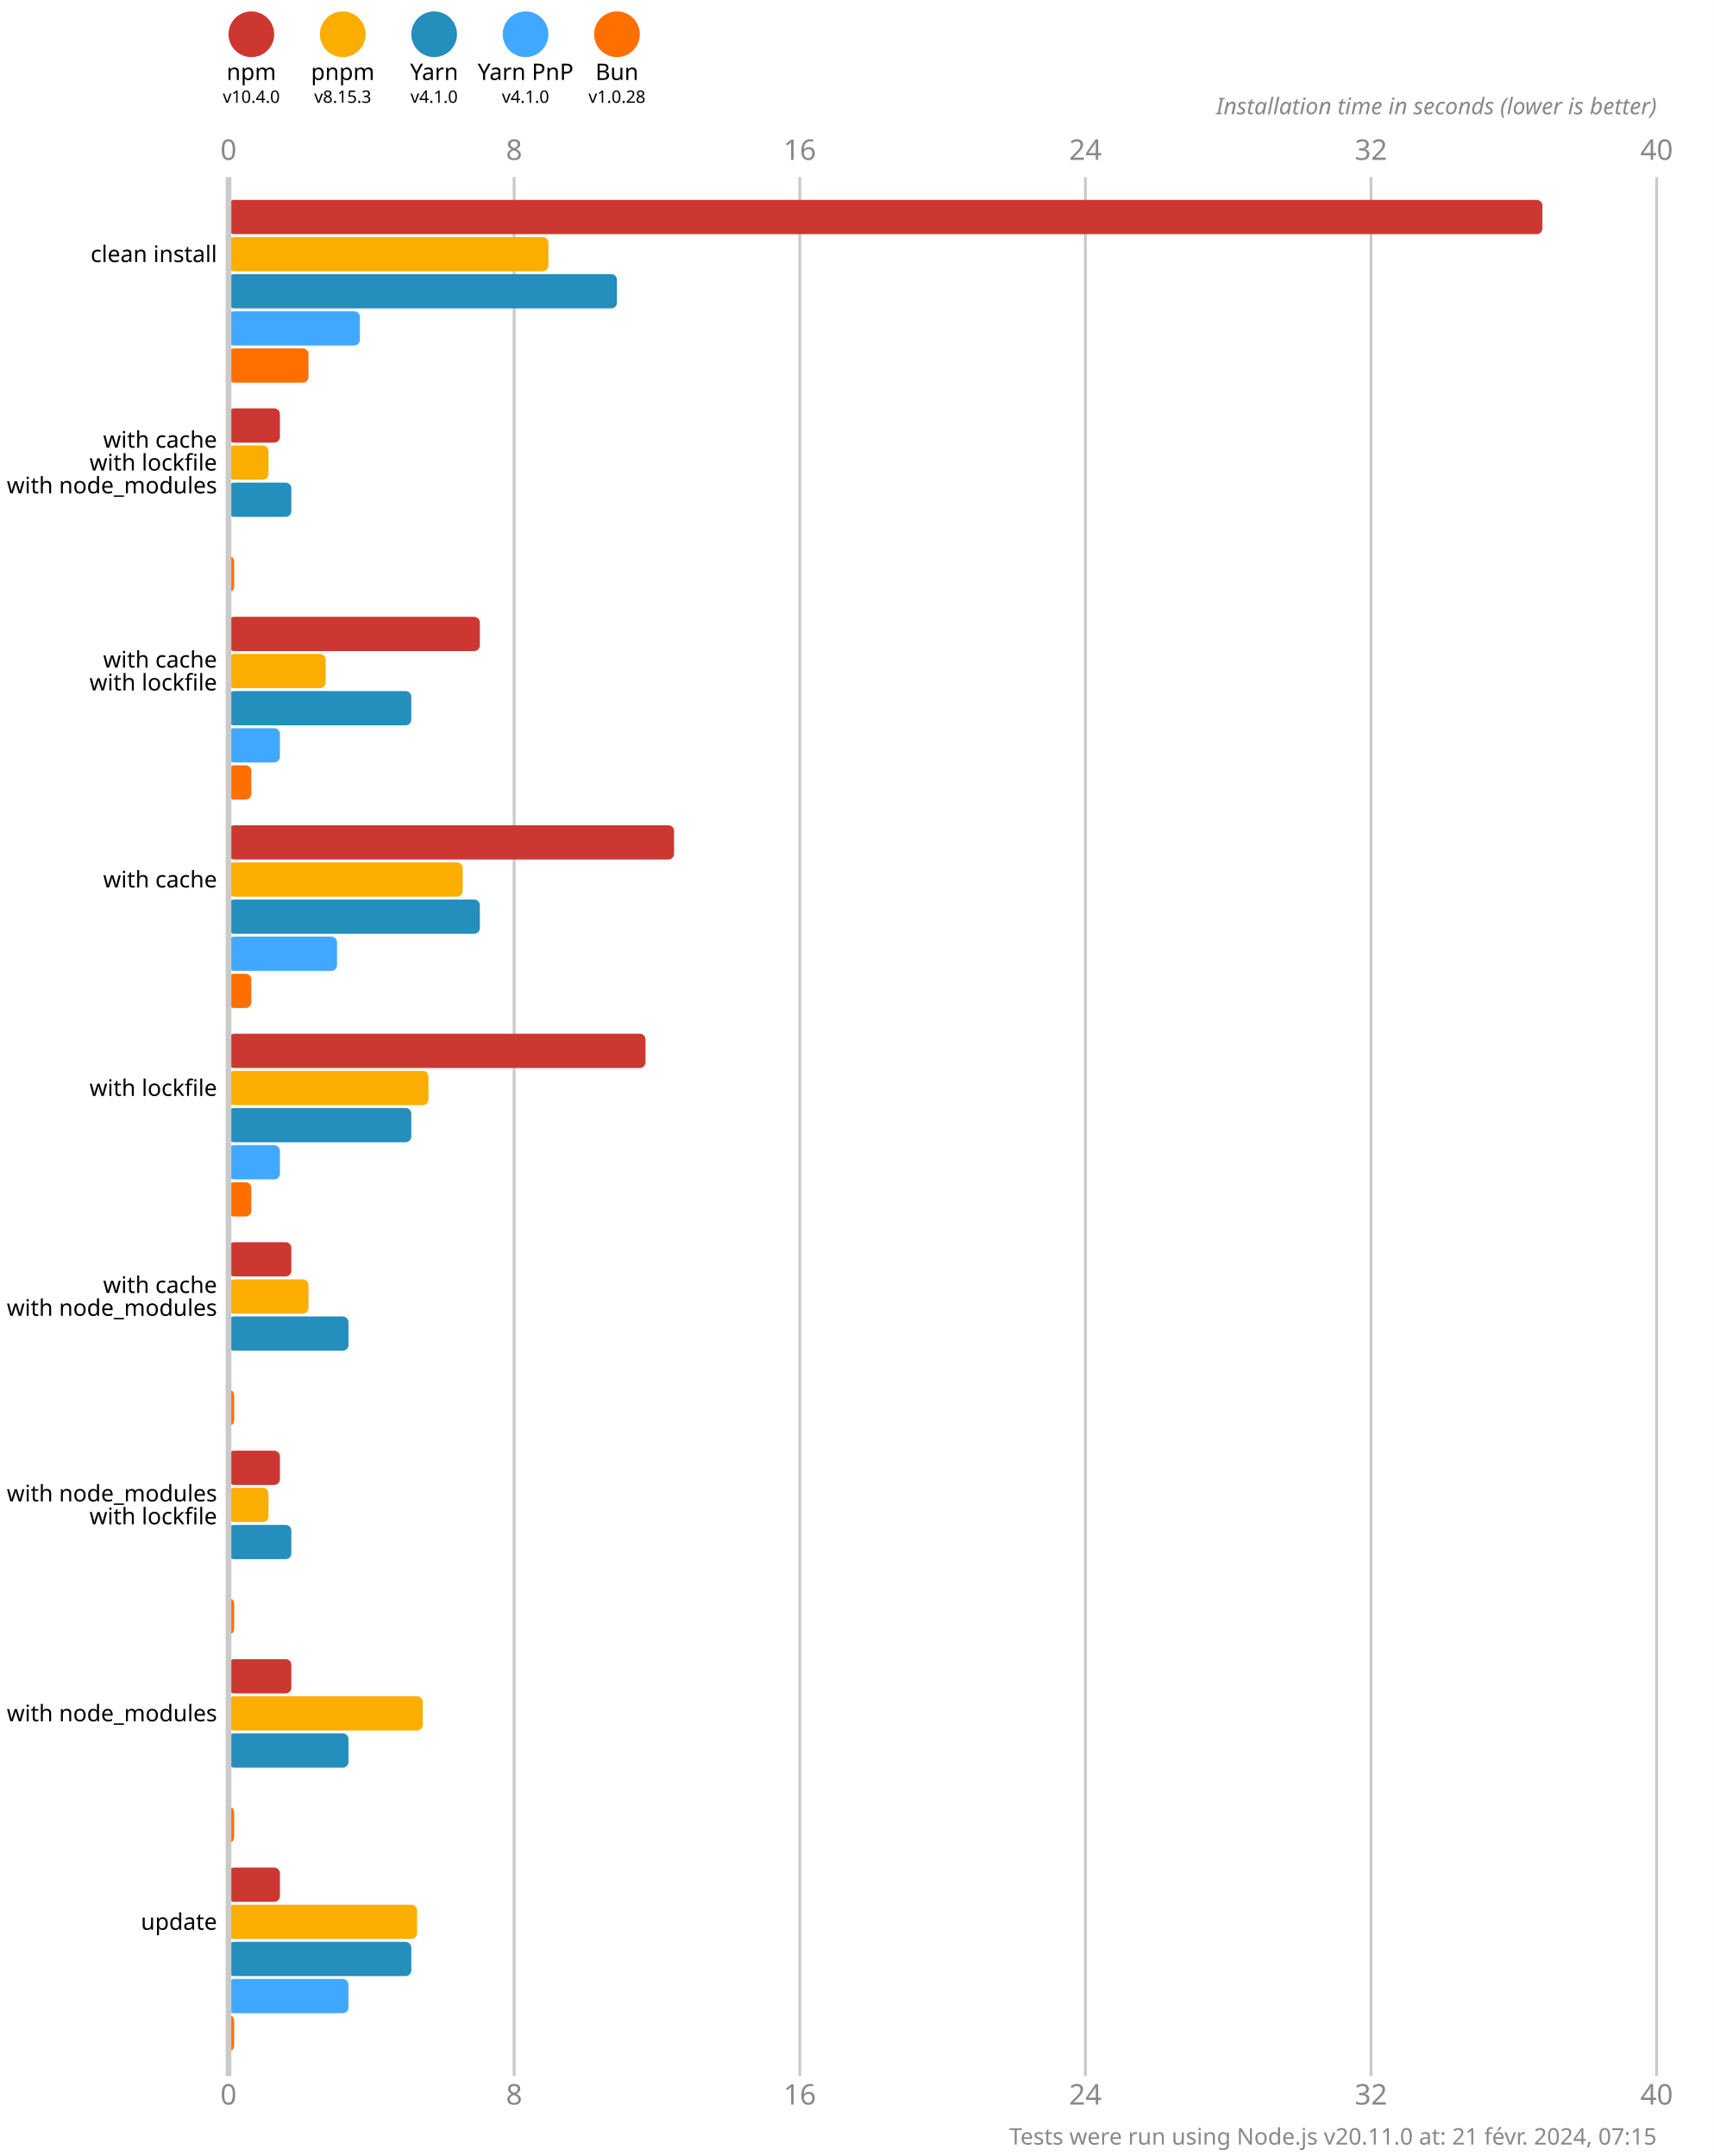
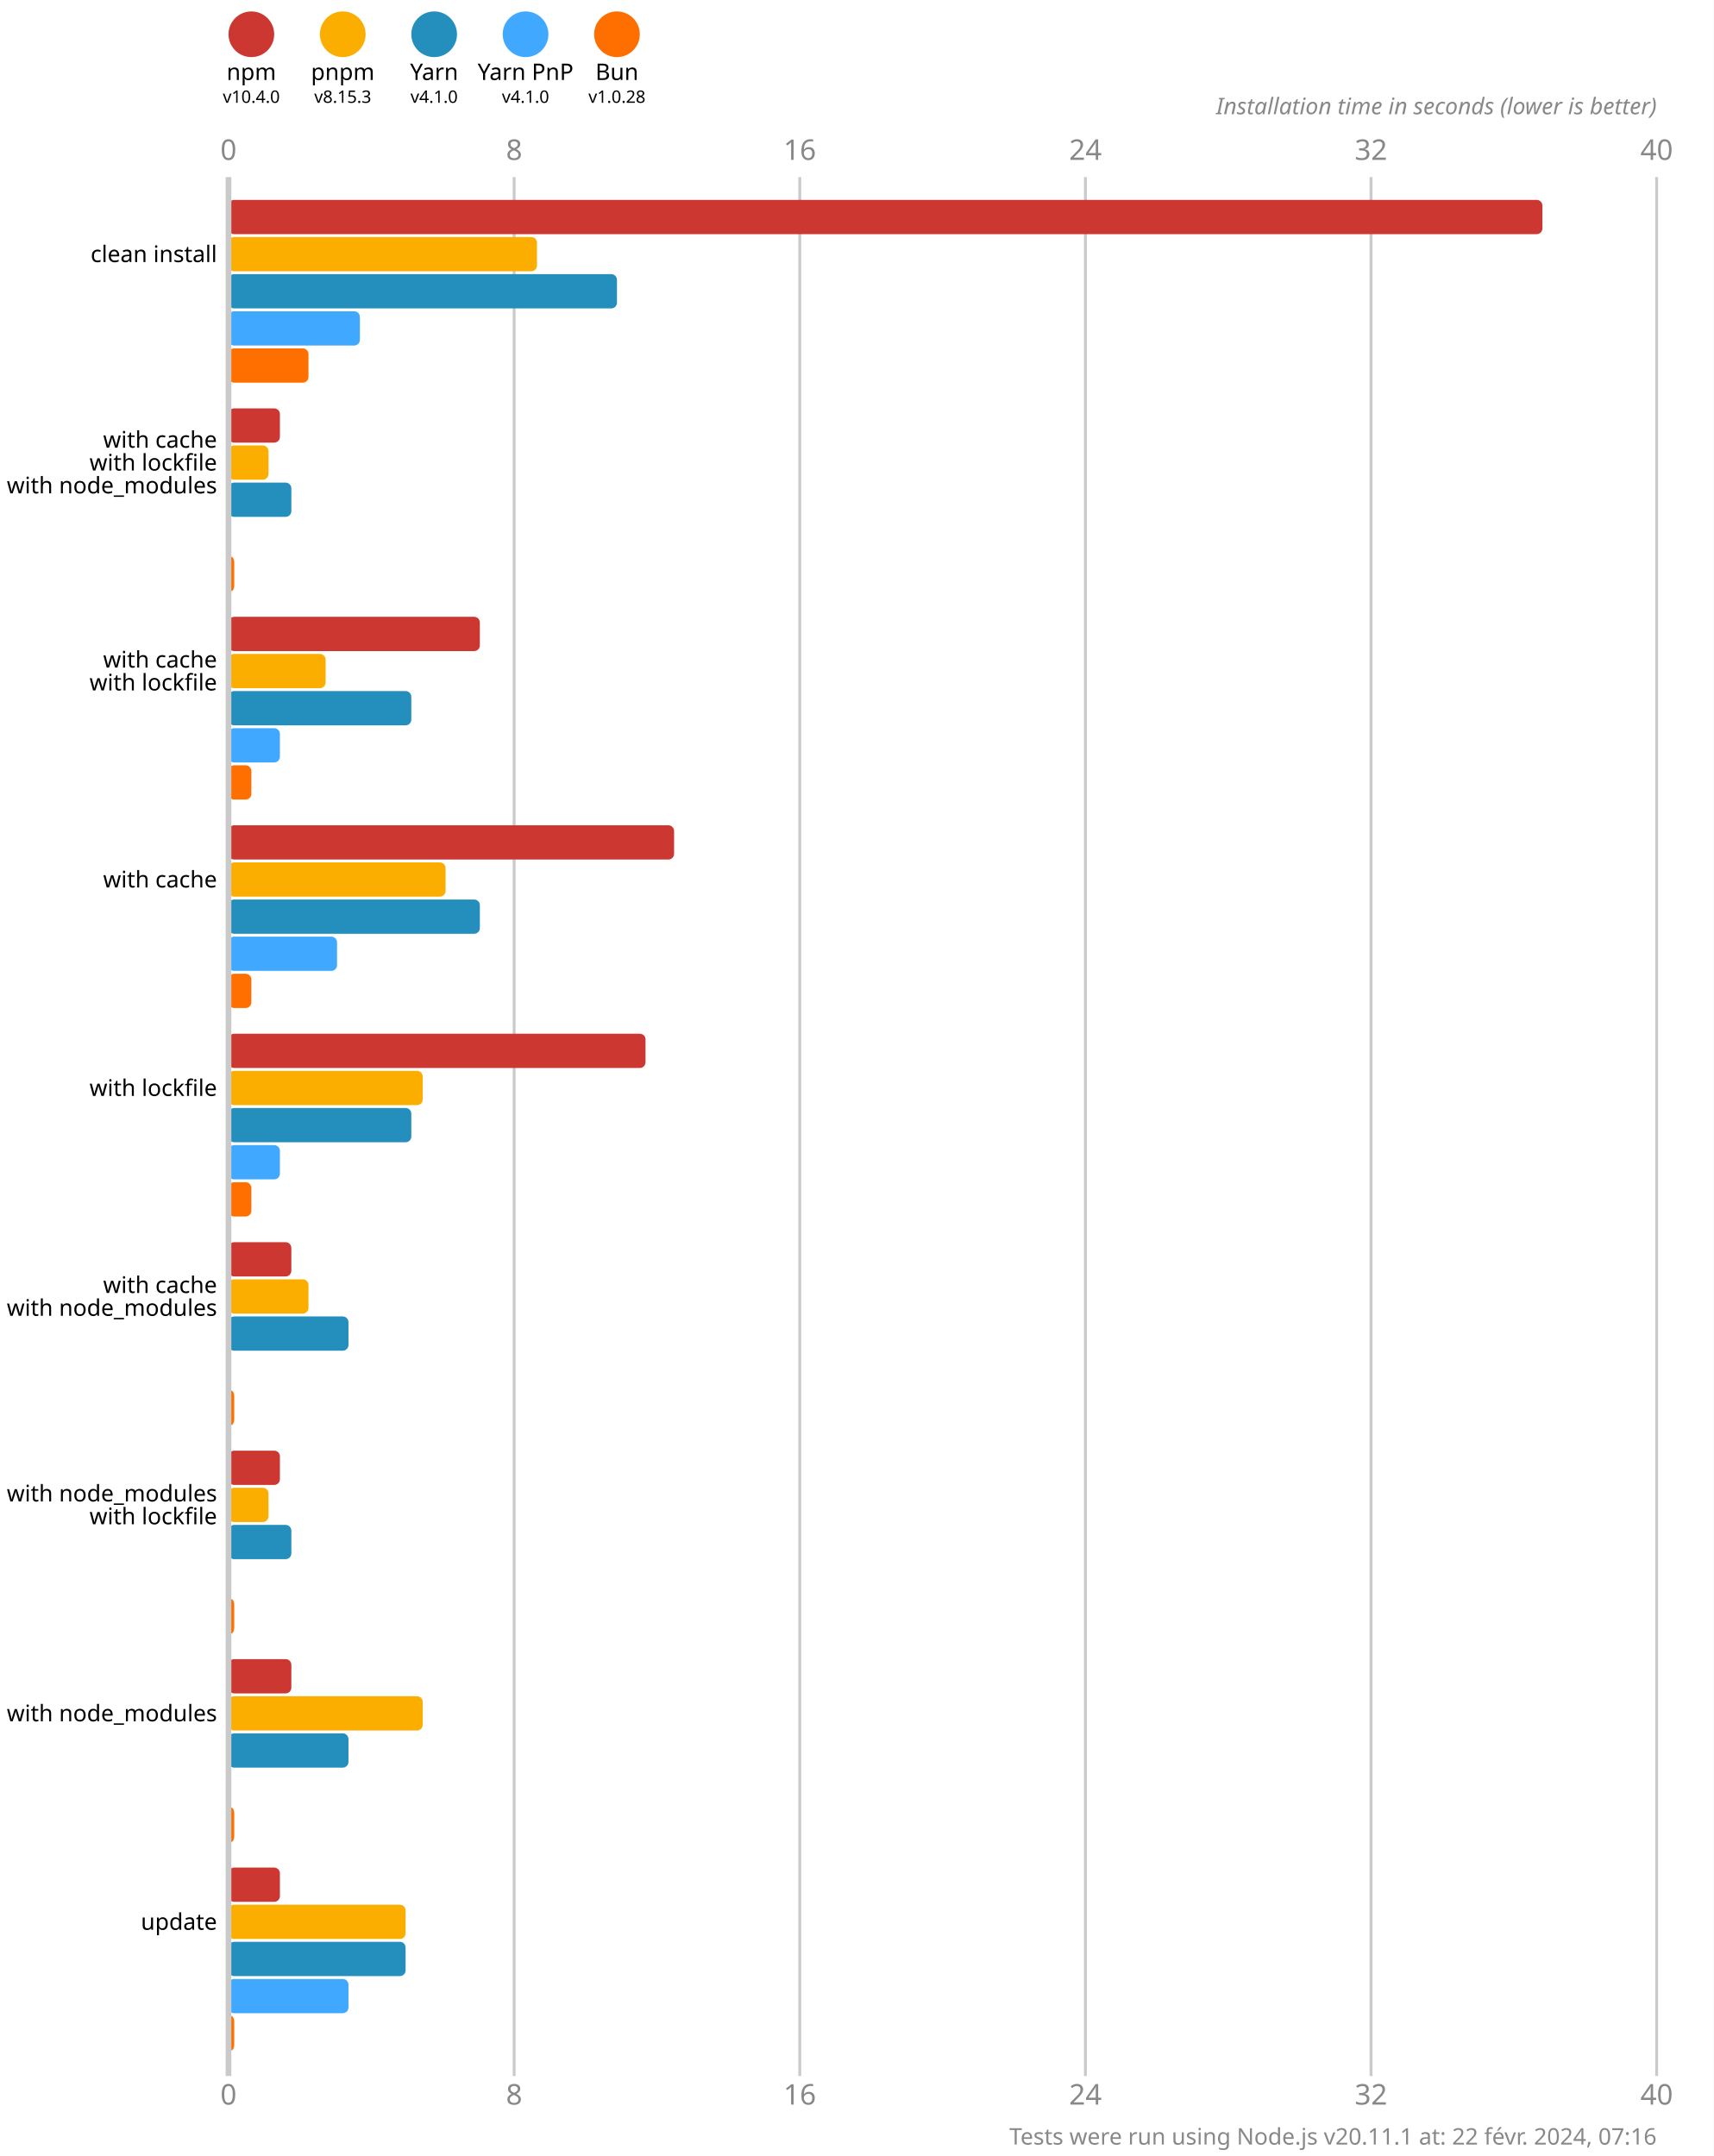
<svg xmlns="http://www.w3.org/2000/svg" version="1.1" viewBox="0 0 300 377.5">
  <style>
    .font { font-family: sans-serif; }
    .s3 { font-size: 3px; }
    .s4 { font-size: 4px; }
    .s5 { font-size: 5px; }
    .line { stroke: #cacaca; }
    .width { stroke-width: 0.5; }
    .text { fill: #888; }
  </style>
  <rect x="0" y="0" width="300" height="377.5" fill="#fff" />
  <circle cx="44" cy="6" r="4" fill="#cd3731" />
  <text x="44" y="14" class="font s4" text-anchor="middle">npm</text>
  <text x="44" y="18" class="font s3" text-anchor="middle">v10.4.0</text>
  <circle cx="60" cy="6" r="4" fill="#fbae00" />
  <text x="60" y="14" class="font s4" text-anchor="middle">pnpm</text>
  <text x="60" y="18" class="font s3" text-anchor="middle">v8.15.3</text>
  <circle cx="76" cy="6" r="4" fill="#248ebd" />
  <text x="76" y="14" class="font s4" text-anchor="middle">Yarn</text>
  <text x="76" y="18" class="font s3" text-anchor="middle">v4.1.0</text>
  <circle cx="92" cy="6" r="4" fill="#40a9ff" />
  <text x="92" y="14" class="font s4" text-anchor="middle">Yarn PnP</text>
  <text x="92" y="18" class="font s3" text-anchor="middle">v4.1.0</text>
  <circle cx="108" cy="6" r="4" fill="#ff6f00" />
  <text x="108" y="14" class="font s4" text-anchor="middle">Bun</text>
  <text x="108" y="18" class="font s3" text-anchor="middle">v1.0.28</text>
  <text x="40" y="28" class="font s5 text" text-anchor="middle">0</text>
  <text x="40" y="368.5" class="font s5 text" text-anchor="middle">0</text>
  <line x1="90" y1="31" x2="90" y2="363.5" class="line width" />
  <text x="90" y="28" class="font s5 text" text-anchor="middle">8</text>
  <text x="90" y="368.5" class="font s5 text" text-anchor="middle">8</text>
  <line x1="140" y1="31" x2="140" y2="363.5" class="line width" />
  <text x="140" y="28" class="font s5 text" text-anchor="middle">16</text>
  <text x="140" y="368.5" class="font s5 text" text-anchor="middle">16</text>
  <line x1="190" y1="31" x2="190" y2="363.5" class="line width" />
  <text x="190" y="28" class="font s5 text" text-anchor="middle">24</text>
  <text x="190" y="368.5" class="font s5 text" text-anchor="middle">24</text>
  <line x1="240" y1="31" x2="240" y2="363.5" class="line width" />
  <text x="240" y="28" class="font s5 text" text-anchor="middle">32</text>
  <text x="240" y="368.5" class="font s5 text" text-anchor="middle">32</text>
  <line x1="290" y1="31" x2="290" y2="363.5" class="line width" />
  <text x="290" y="28" class="font s5 text" text-anchor="middle">40</text>
  <text x="290" y="368.5" class="font s5 text" text-anchor="middle">40</text>
  <text x="290" y="20" class="font s4 text" font-style="italic" text-anchor="end">Installation time in seconds (lower is better)</text>
  <rect x="40" y="35" width="230" height="6" fill="#cd3731" rx="1" ry="1" />
-   <rect x="40" y="41.5" width="56" height="6" fill="#fbae00" rx="1" ry="1" />
+   <rect x="40" y="41.5" width="54" height="6" fill="#fbae00" rx="1" ry="1" />
  <rect x="40" y="48" width="68" height="6" fill="#248ebd" rx="1" ry="1" />
  <rect x="40" y="54.5" width="23" height="6" fill="#40a9ff" rx="1" ry="1" />
  <rect x="40" y="61" width="14" height="6" fill="#ff6f00" rx="1" ry="1" />
  <rect x="40" y="71.5" width="9" height="6" fill="#cd3731" rx="1" ry="1" />
  <rect x="40" y="78" width="7" height="6" fill="#fbae00" rx="1" ry="1" />
  <rect x="40" y="84.5" width="11" height="6" fill="#248ebd" rx="1" ry="1" />
  <rect x="40" y="91" width="0" height="6" fill="#40a9ff" rx="1" ry="1" />
  <rect x="40" y="97.5" width="1" height="6" fill="#ff6f00" rx="1" ry="1" />
  <rect x="40" y="108" width="44" height="6" fill="#cd3731" rx="1" ry="1" />
  <rect x="40" y="114.5" width="17" height="6" fill="#fbae00" rx="1" ry="1" />
  <rect x="40" y="121" width="32" height="6" fill="#248ebd" rx="1" ry="1" />
  <rect x="40" y="127.5" width="9" height="6" fill="#40a9ff" rx="1" ry="1" />
  <rect x="40" y="134" width="4" height="6" fill="#ff6f00" rx="1" ry="1" />
  <rect x="40" y="144.5" width="78" height="6" fill="#cd3731" rx="1" ry="1" />
-   <rect x="40" y="151" width="41" height="6" fill="#fbae00" rx="1" ry="1" />
+   <rect x="40" y="151" width="38" height="6" fill="#fbae00" rx="1" ry="1" />
  <rect x="40" y="157.5" width="44" height="6" fill="#248ebd" rx="1" ry="1" />
  <rect x="40" y="164" width="19" height="6" fill="#40a9ff" rx="1" ry="1" />
  <rect x="40" y="170.5" width="4" height="6" fill="#ff6f00" rx="1" ry="1" />
  <rect x="40" y="181" width="73" height="6" fill="#cd3731" rx="1" ry="1" />
-   <rect x="40" y="187.5" width="35" height="6" fill="#fbae00" rx="1" ry="1" />
+   <rect x="40" y="187.5" width="34" height="6" fill="#fbae00" rx="1" ry="1" />
  <rect x="40" y="194" width="32" height="6" fill="#248ebd" rx="1" ry="1" />
  <rect x="40" y="200.5" width="9" height="6" fill="#40a9ff" rx="1" ry="1" />
  <rect x="40" y="207" width="4" height="6" fill="#ff6f00" rx="1" ry="1" />
  <rect x="40" y="217.5" width="11" height="6" fill="#cd3731" rx="1" ry="1" />
  <rect x="40" y="224" width="14" height="6" fill="#fbae00" rx="1" ry="1" />
  <rect x="40" y="230.5" width="21" height="6" fill="#248ebd" rx="1" ry="1" />
  <rect x="40" y="237" width="0" height="6" fill="#40a9ff" rx="1" ry="1" />
  <rect x="40" y="243.5" width="1" height="6" fill="#ff6f00" rx="1" ry="1" />
  <rect x="40" y="254" width="9" height="6" fill="#cd3731" rx="1" ry="1" />
  <rect x="40" y="260.5" width="7" height="6" fill="#fbae00" rx="1" ry="1" />
  <rect x="40" y="267" width="11" height="6" fill="#248ebd" rx="1" ry="1" />
  <rect x="40" y="273.5" width="0" height="6" fill="#40a9ff" rx="1" ry="1" />
  <rect x="40" y="280" width="1" height="6" fill="#ff6f00" rx="1" ry="1" />
  <rect x="40" y="290.5" width="11" height="6" fill="#cd3731" rx="1" ry="1" />
  <rect x="40" y="297" width="34" height="6" fill="#fbae00" rx="1" ry="1" />
  <rect x="40" y="303.5" width="21" height="6" fill="#248ebd" rx="1" ry="1" />
  <rect x="40" y="310" width="0" height="6" fill="#40a9ff" rx="1" ry="1" />
  <rect x="40" y="316.5" width="1" height="6" fill="#ff6f00" rx="1" ry="1" />
  <rect x="40" y="327" width="9" height="6" fill="#cd3731" rx="1" ry="1" />
-   <rect x="40" y="333.5" width="33" height="6" fill="#fbae00" rx="1" ry="1" />
-   <rect x="40" y="340" width="32" height="6" fill="#248ebd" rx="1" ry="1" />
+   <rect x="40" y="333.5" width="31" height="6" fill="#fbae00" rx="1" ry="1" />
+   <rect x="40" y="340" width="31" height="6" fill="#248ebd" rx="1" ry="1" />
  <rect x="40" y="346.5" width="21" height="6" fill="#40a9ff" rx="1" ry="1" />
  <rect x="40" y="353" width="1" height="6" fill="#ff6f00" rx="1" ry="1" />
  <line x1="40" y1="31" x2="40" y2="363.5" class="line" />
  <text x="38" y="44.5" class="font s4" dominant-baseline="middle" text-anchor="end">clean install</text>
  <text x="38" y="77" class="font s4" dominant-baseline="middle" text-anchor="end">with cache</text>
  <text x="38" y="81" class="font s4" dominant-baseline="middle" text-anchor="end">with lockfile</text>
  <text x="38" y="85" class="font s4" dominant-baseline="middle" text-anchor="end">with node_modules</text>
  <text x="38" y="115.5" class="font s4" dominant-baseline="middle" text-anchor="end">with cache</text>
  <text x="38" y="119.5" class="font s4" dominant-baseline="middle" text-anchor="end">with lockfile</text>
  <text x="38" y="154" class="font s4" dominant-baseline="middle" text-anchor="end">with cache</text>
  <text x="38" y="190.5" class="font s4" dominant-baseline="middle" text-anchor="end">with lockfile</text>
  <text x="38" y="225" class="font s4" dominant-baseline="middle" text-anchor="end">with cache</text>
  <text x="38" y="229" class="font s4" dominant-baseline="middle" text-anchor="end">with node_modules</text>
  <text x="38" y="261.5" class="font s4" dominant-baseline="middle" text-anchor="end">with node_modules</text>
  <text x="38" y="265.5" class="font s4" dominant-baseline="middle" text-anchor="end">with lockfile</text>
  <text x="38" y="300" class="font s4" dominant-baseline="middle" text-anchor="end">with node_modules</text>
  <text x="38" y="336.5" class="font s4" dominant-baseline="middle" text-anchor="end">update</text>
-   <text x="290" y="375.5" class="font s4 text" text-anchor="end">Tests were run using Node.js v20.11.0 at: 21 févr. 2024, 07:15</text>
+   <text x="290" y="375.5" class="font s4 text" text-anchor="end">Tests were run using Node.js v20.11.1 at: 22 févr. 2024, 07:16</text>
</svg>
